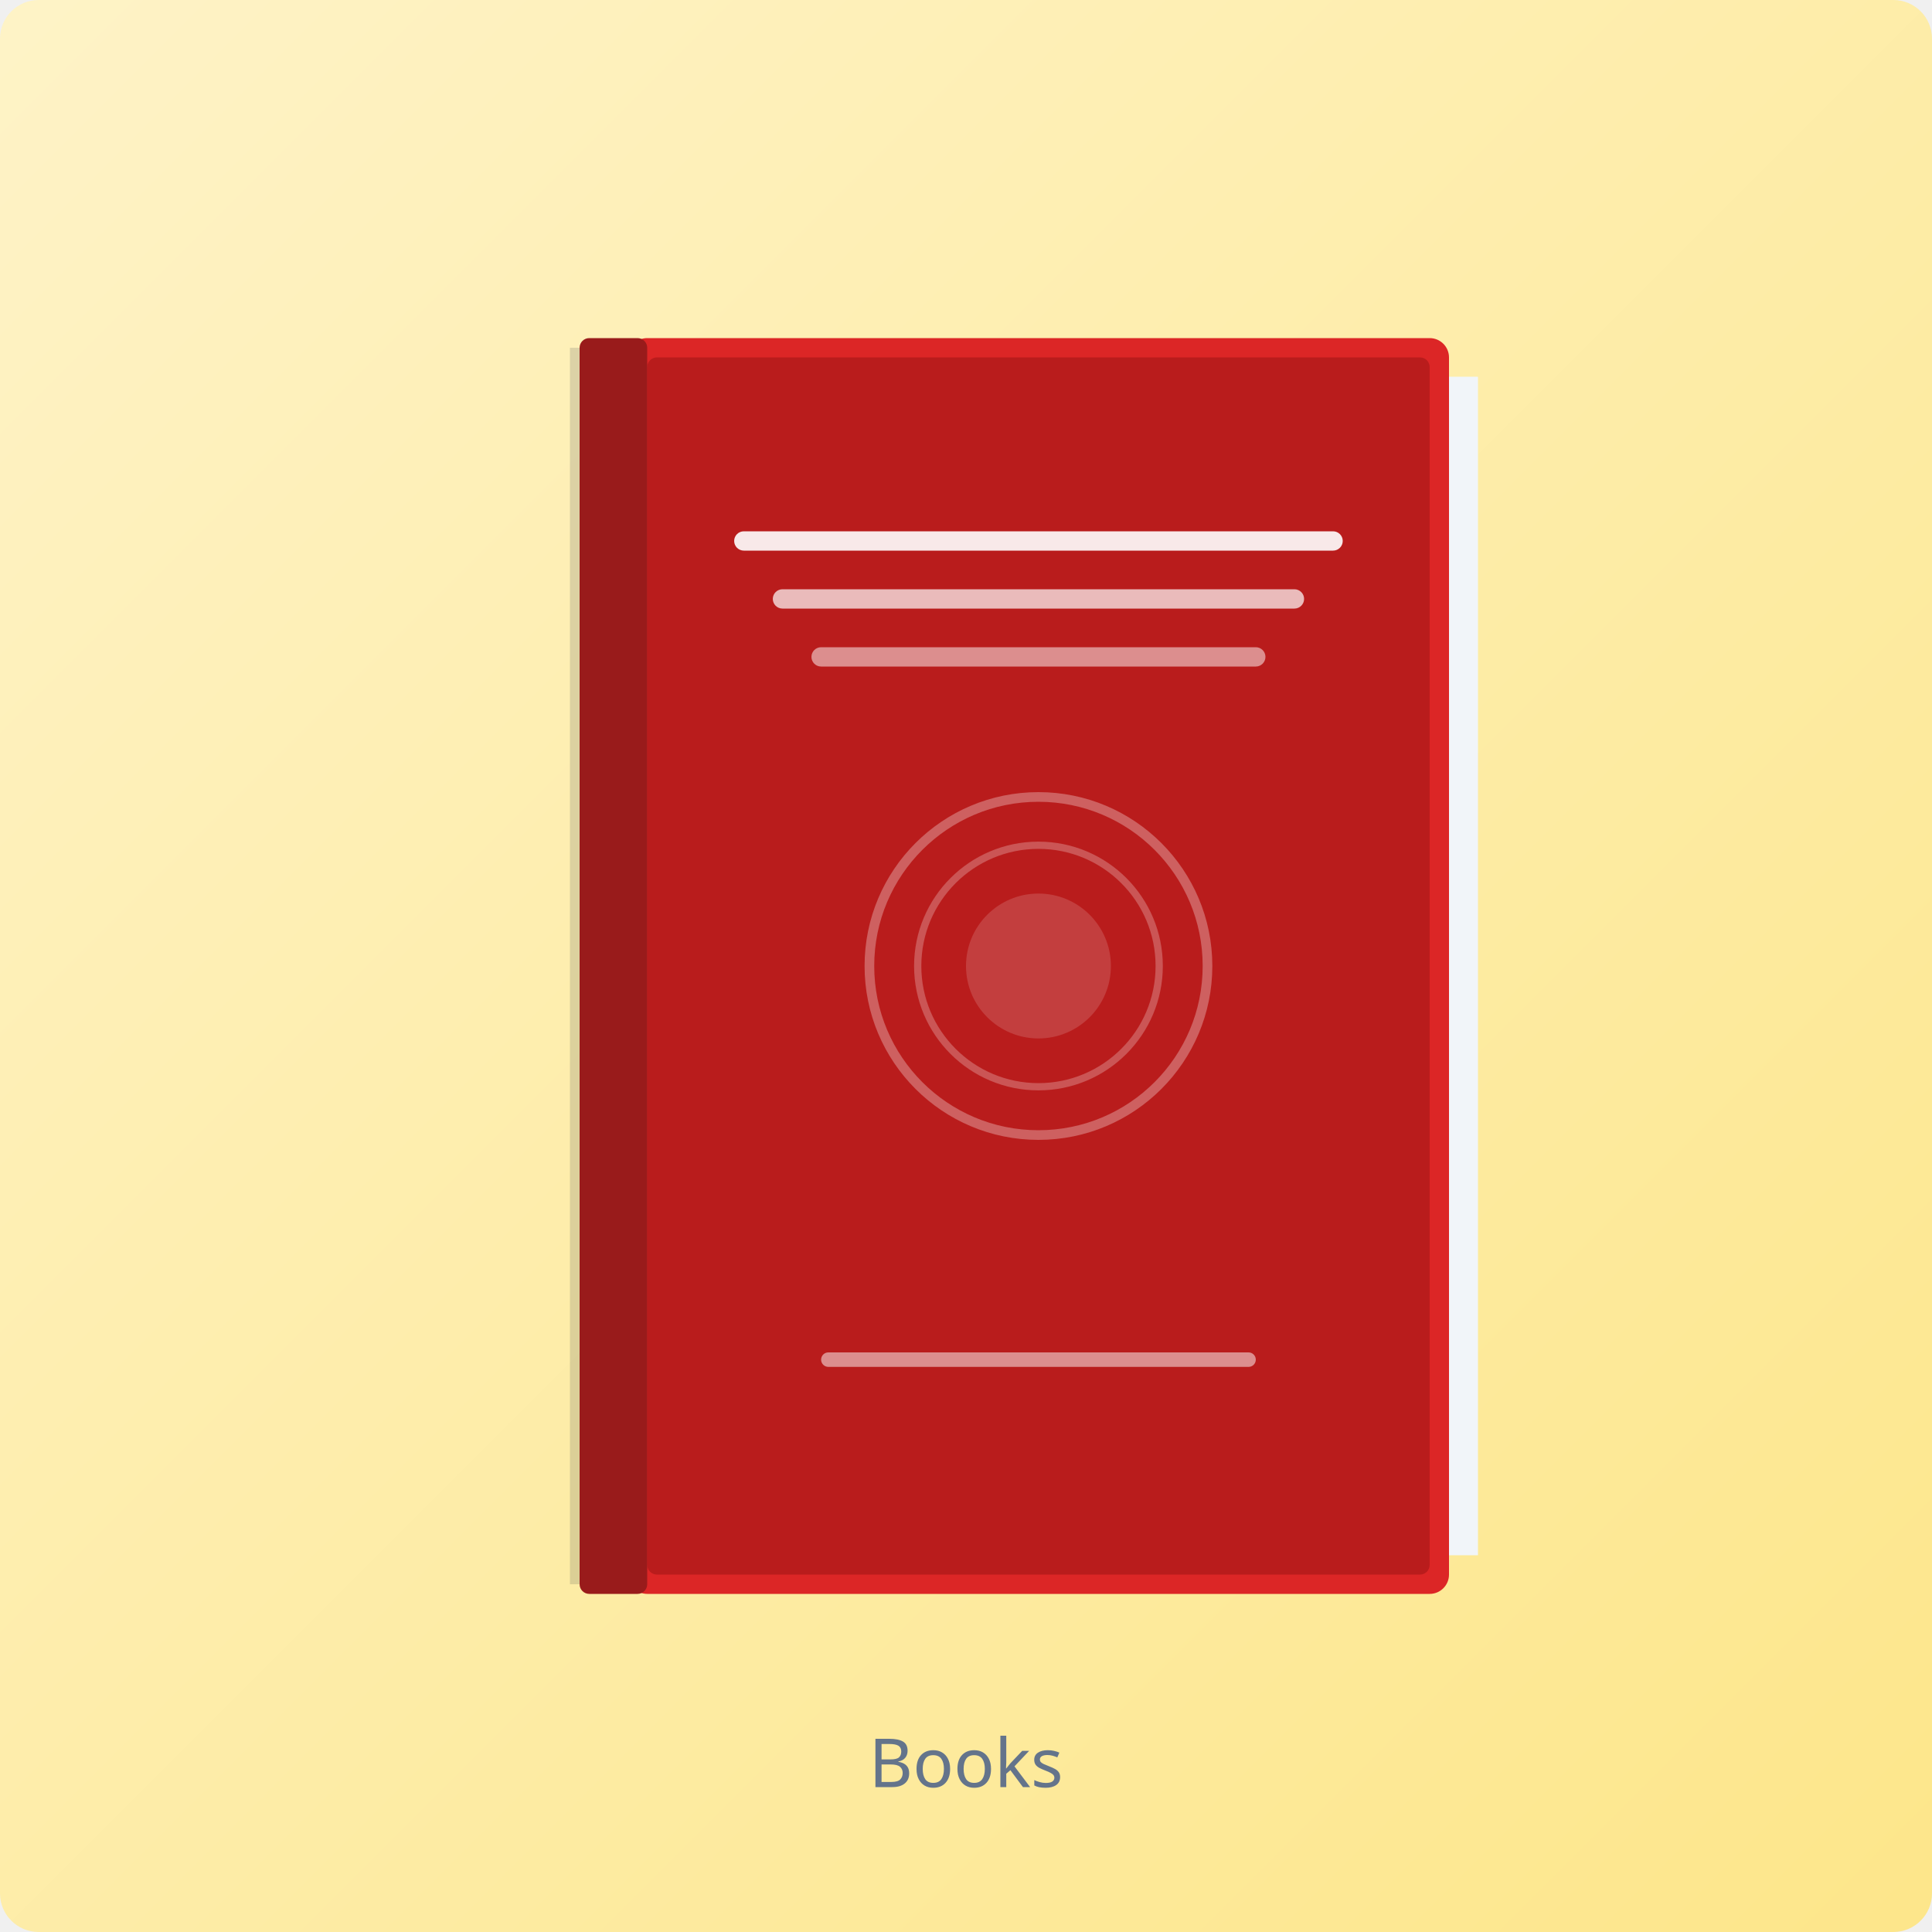
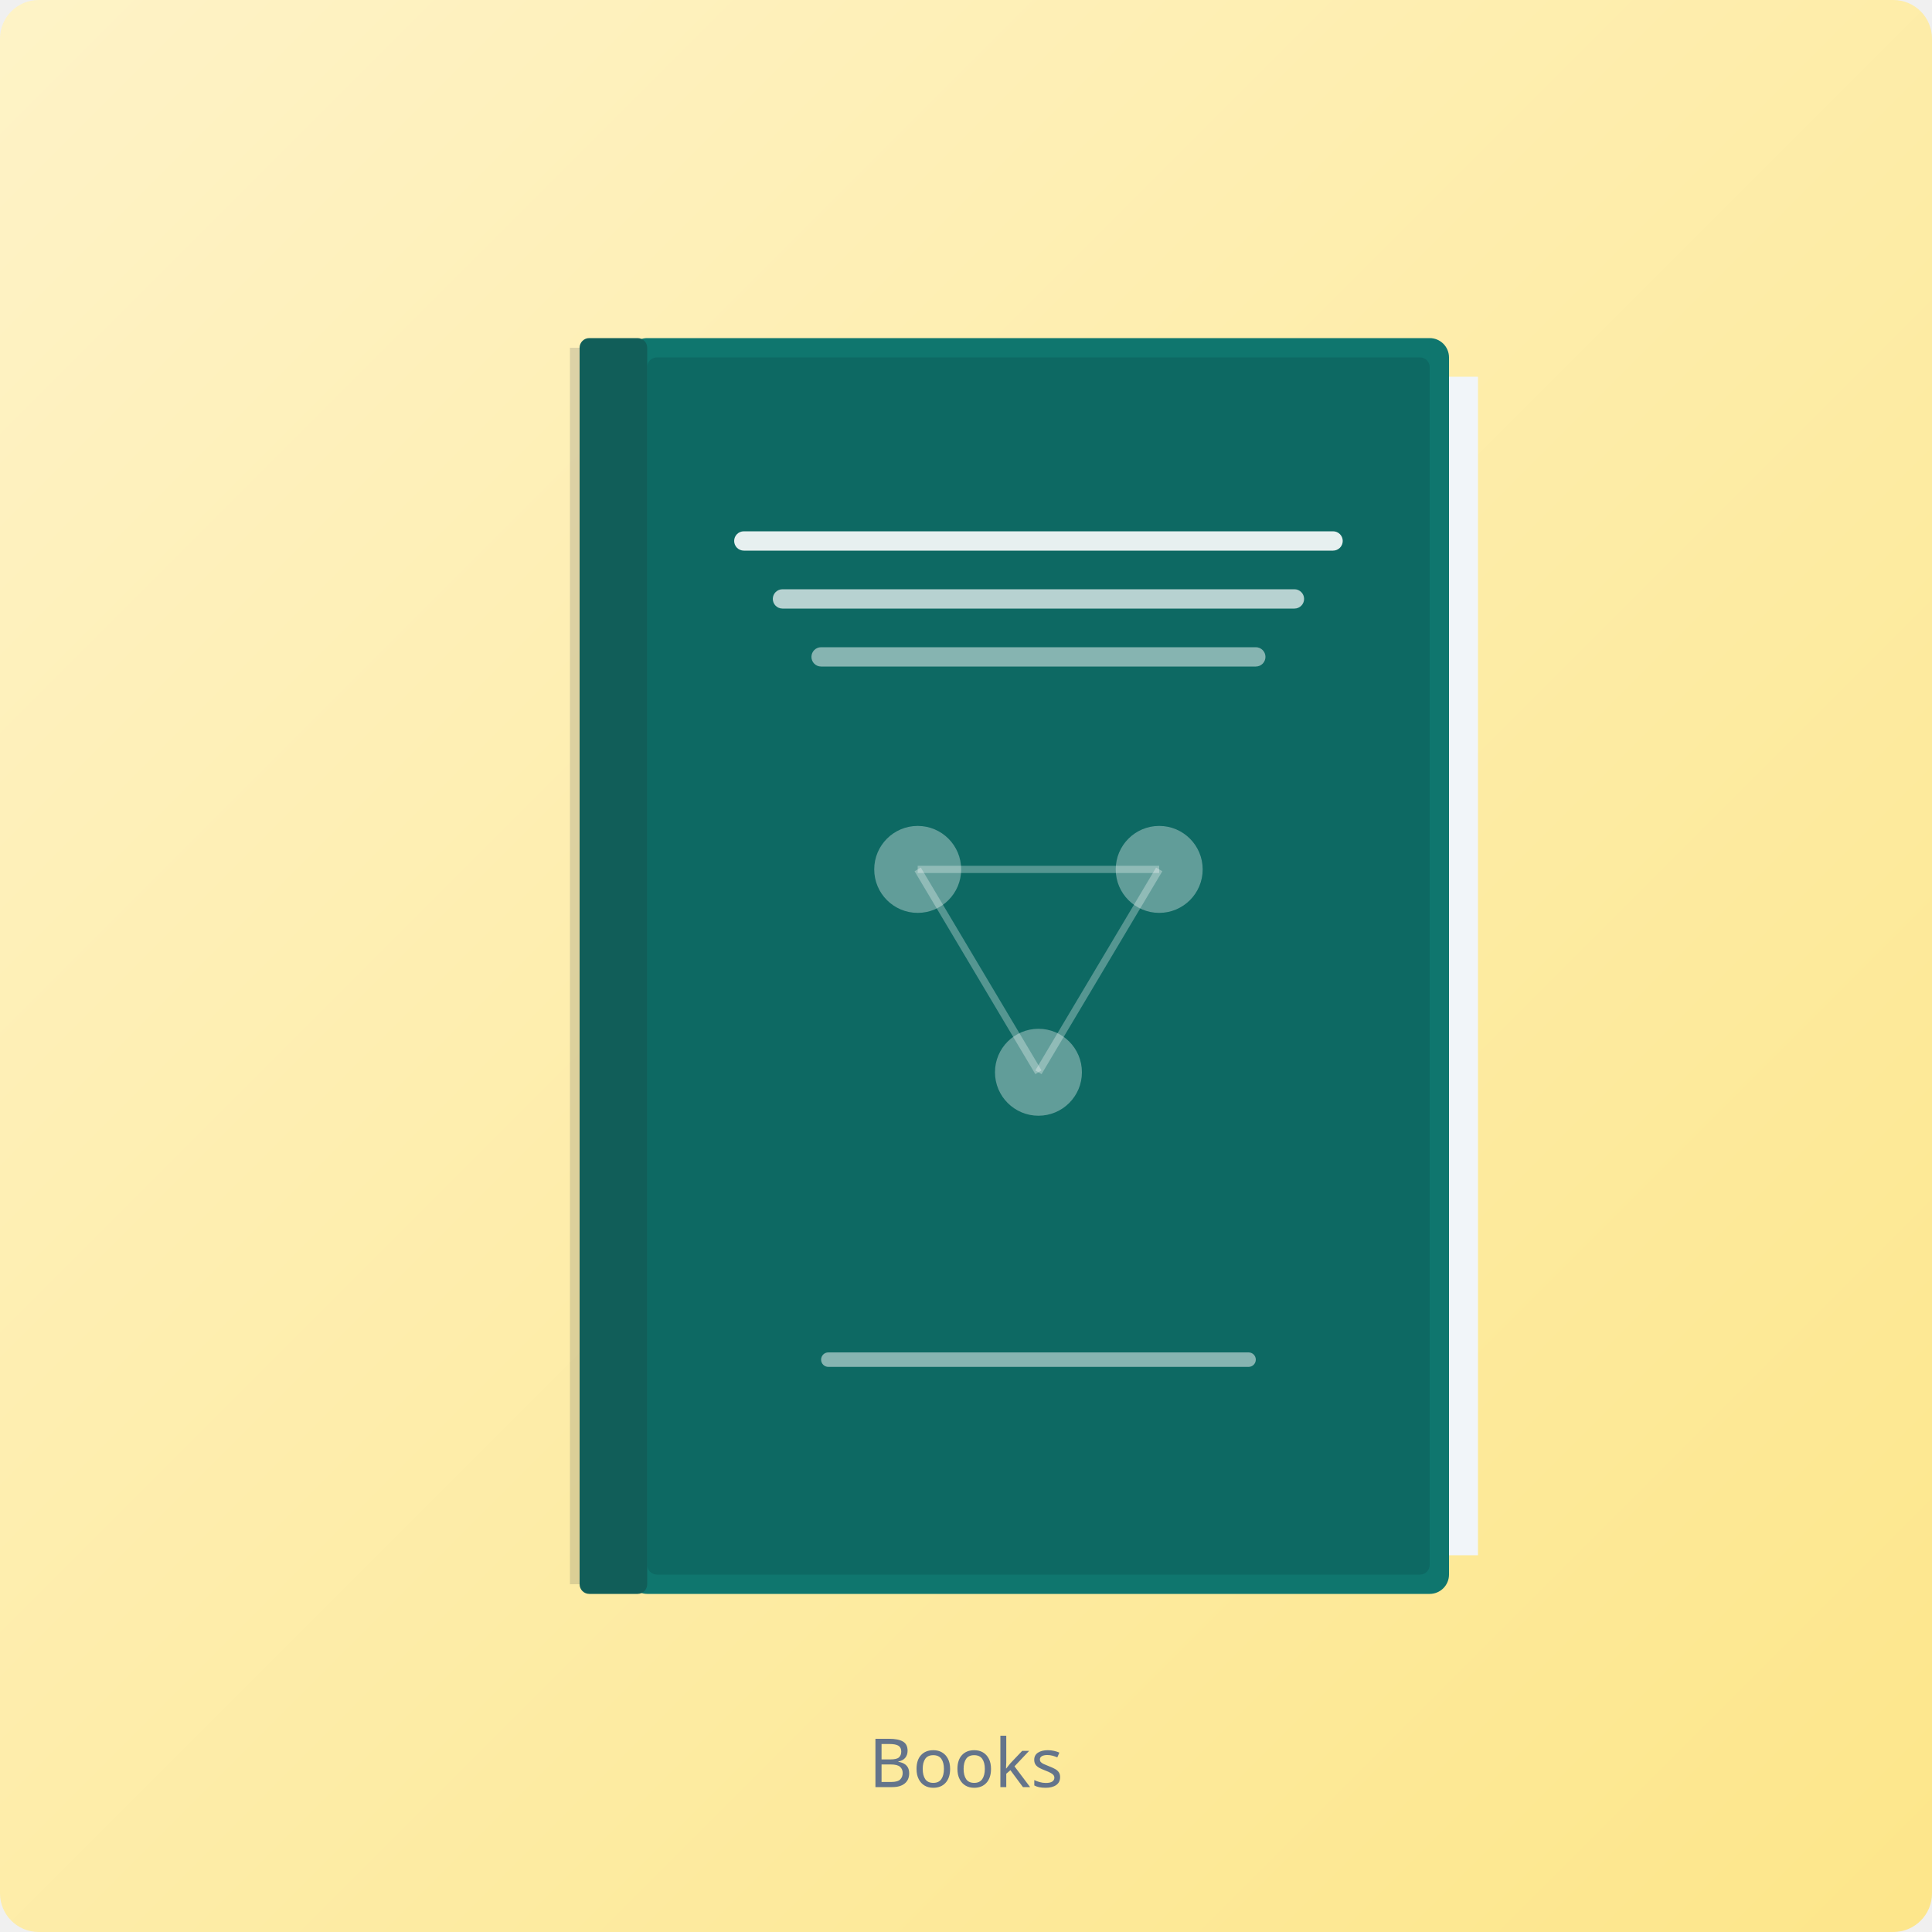
<svg xmlns="http://www.w3.org/2000/svg" viewBox="0 0 400 400">
  <defs>
    <linearGradient id="bg" x1="0%" y1="0%" x2="100%" y2="100%">
      <stop offset="0%" style="stop-color:#fef3c7" />
      <stop offset="100%" style="stop-color:#fde68a" />
    </linearGradient>
  </defs>
  <rect width="400" height="400" fill="url(#bg)" rx="8" />
  <rect x="118" y="72" width="14" height="256" fill="#1e293b" opacity="0.15" />
-   <rect x="130" y="70" width="170" height="260" rx="4" fill="#dc2626" />
-   <rect x="134" y="74" width="162" height="252" rx="2" fill="#b91c1c" />
-   <rect x="120" y="70" width="14" height="260" rx="2" fill="#991b1b" />
+   <rect x="130" y="70" width="170" height="260" rx="4" fill="#0f766e" />
+   <rect x="134" y="74" width="162" height="252" rx="2" fill="#0d6963" />
+   <rect x="120" y="70" width="14" height="260" rx="2" fill="#115e59" />
  <rect x="152" y="110" width="126" height="4" rx="2" fill="#ffffff" opacity="0.9" />
  <rect x="160" y="122" width="110" height="4" rx="2" fill="#ffffff" opacity="0.7" />
  <rect x="168" y="134" width="94" height="4" rx="2" fill="#ffffff" opacity="0.5" />
-   <circle cx="215" cy="200" r="35" fill="none" stroke="#ffffff" stroke-width="2" opacity="0.3" />
-   <circle cx="215" cy="200" r="25" fill="none" stroke="#ffffff" stroke-width="1.5" opacity="0.25" />
-   <circle cx="215" cy="200" r="15" fill="#ffffff" opacity="0.15" />
+   <line x1="190" y1="180" x2="240" y2="180" stroke="#ffffff" stroke-width="1.5" opacity="0.3" />
+   <line x1="190" y1="180" x2="215" y2="222" stroke="#ffffff" stroke-width="1.5" opacity="0.3" />
+   <line x1="240" y1="180" x2="215" y2="222" stroke="#ffffff" stroke-width="1.5" opacity="0.3" />
+   <circle cx="190" cy="180" r="9" fill="#ffffff" opacity="0.35" />
+   <circle cx="240" cy="180" r="9" fill="#ffffff" opacity="0.35" />
+   <circle cx="215" cy="222" r="9" fill="#ffffff" opacity="0.35" />
  <rect x="170" y="280" width="90" height="3" rx="1.5" fill="#ffffff" opacity="0.5" />
  <rect x="300" y="78" width="6" height="244" fill="#f1f5f9" />
  <text x="200" y="370" text-anchor="middle" font-family="system-ui,sans-serif" font-size="14" fill="#64748b" font-weight="500">Books</text>
</svg>
